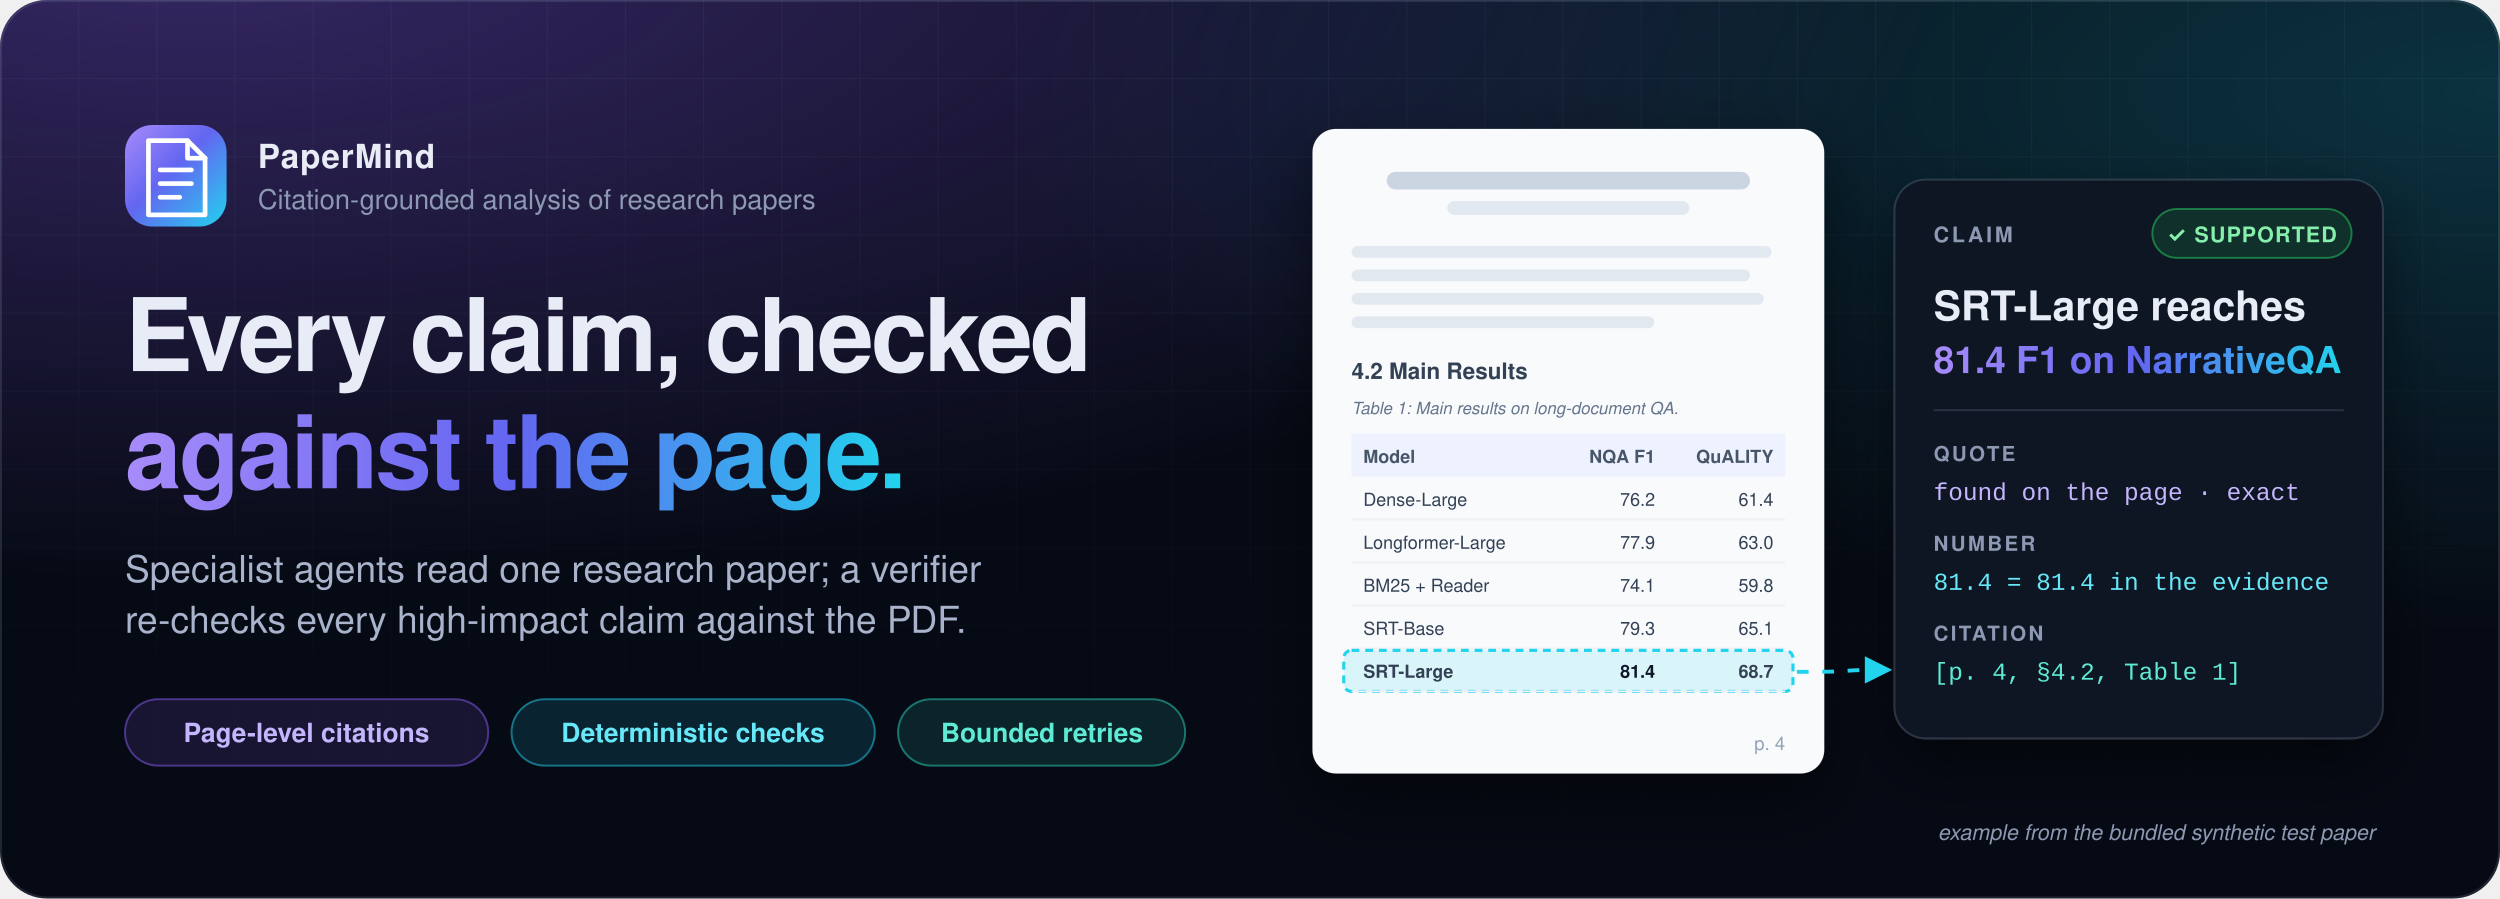
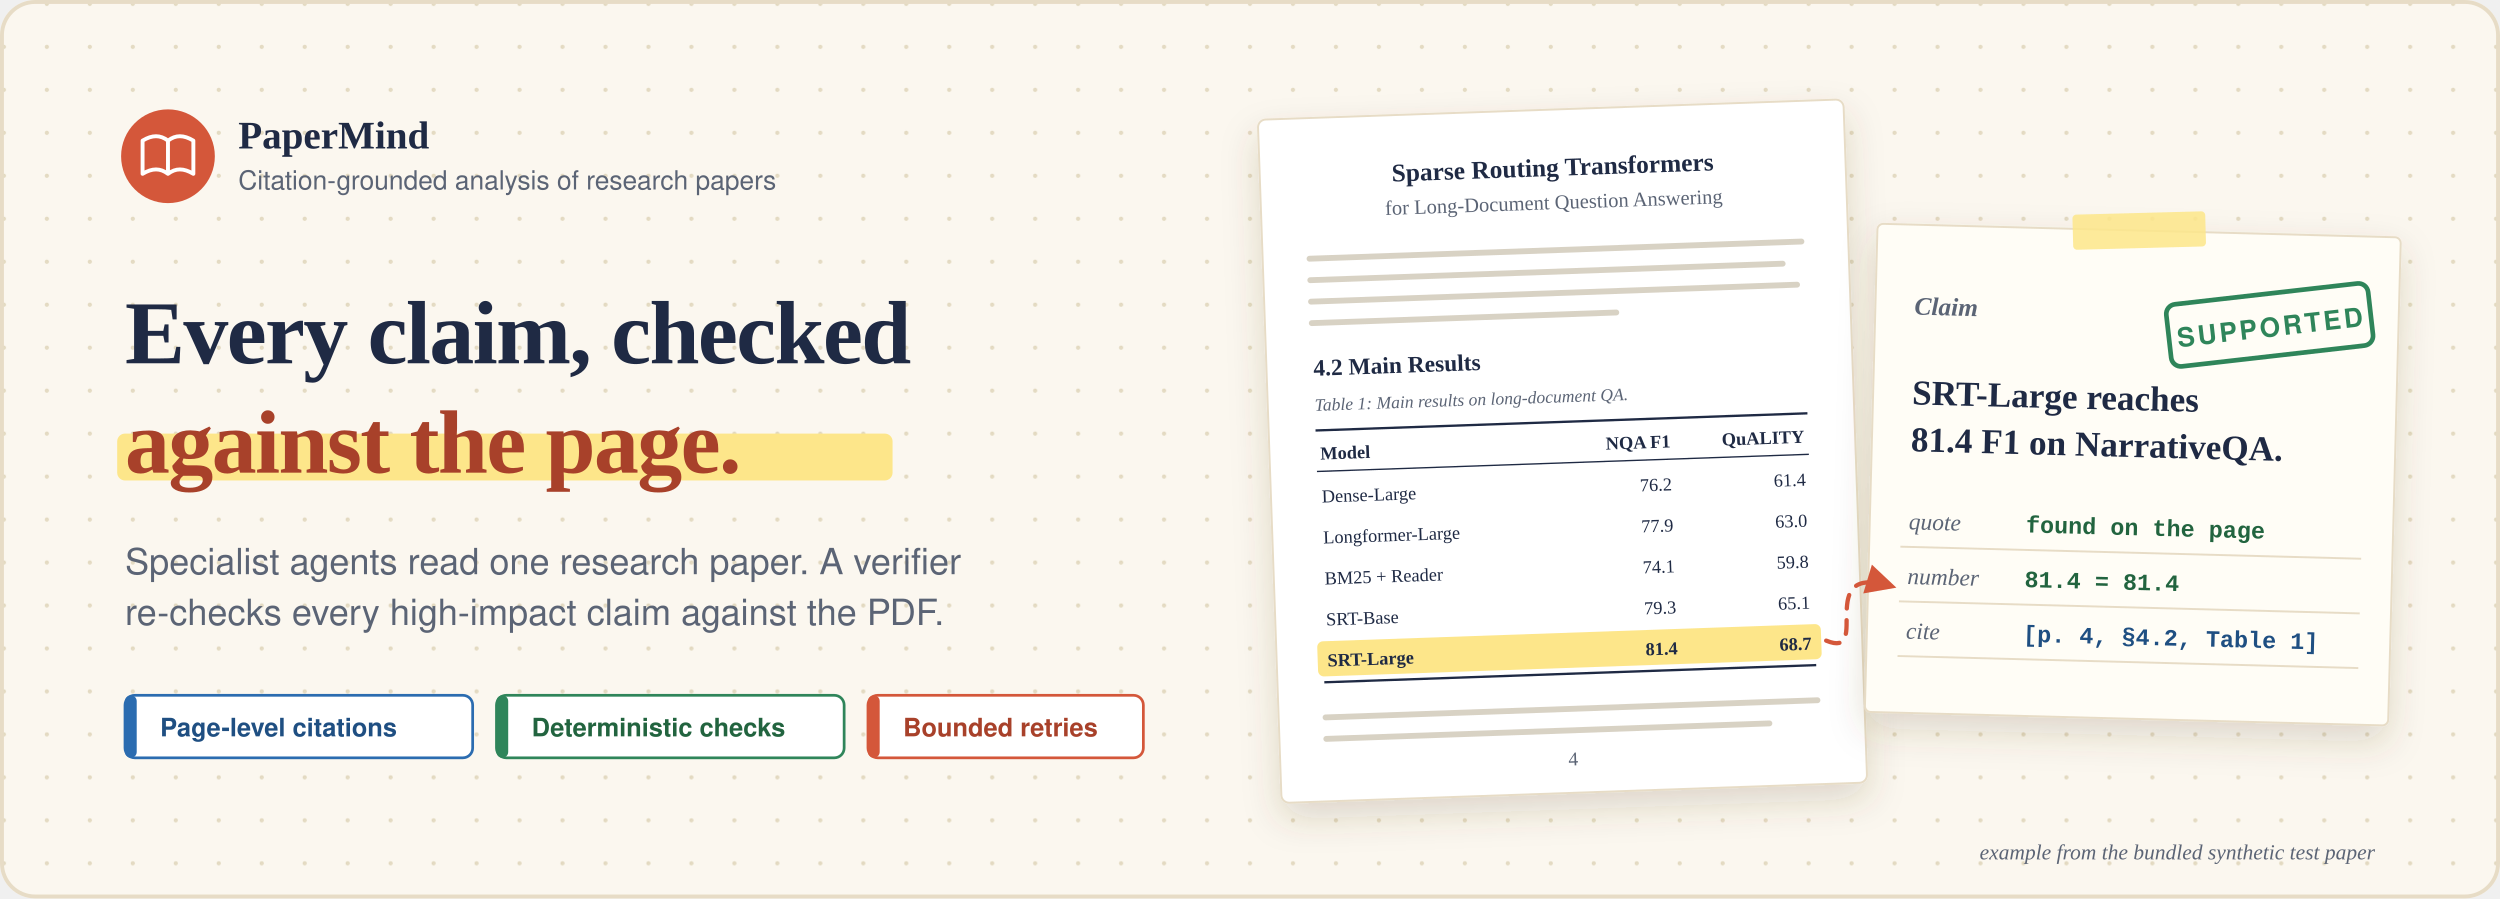
<svg xmlns="http://www.w3.org/2000/svg" width="1280" height="460" viewBox="0 0 1280 460" role="img" aria-labelledby="t d">
  <defs>
-     <linearGradient id="grad" x1="0" y1="0" x2="1" y2="1">
-       <stop offset="0" stop-color="#a78bfa" />
-       <stop offset=".45" stop-color="#6366f1" />
-       <stop offset="1" stop-color="#22d3ee" />
-     </linearGradient>
-     <linearGradient id="gradH" x1="0" y1="0" x2="1" y2="0">
-       <stop offset="0" stop-color="#a78bfa" />
-       <stop offset=".5" stop-color="#6366f1" />
-       <stop offset="1" stop-color="#22d3ee" />
-     </linearGradient>
-     <linearGradient id="gradV" x1="0" y1="0" x2="0" y2="1">
-       <stop offset="0" stop-color="#a78bfa" />
-       <stop offset="1" stop-color="#6366f1" />
-     </linearGradient>
-     <linearGradient id="gradC" x1="0" y1="0" x2="0" y2="1">
-       <stop offset="0" stop-color="#67e8f9" />
-       <stop offset="1" stop-color="#0891b2" />
-     </linearGradient>
-     <radialGradient id="glowV" cx=".08" cy="-.05" r=".7">
-       <stop offset="0" stop-color="#8b5cf6" stop-opacity=".35" />
-       <stop offset="1" stop-color="#8b5cf6" stop-opacity="0" />
-     </radialGradient>
-     <radialGradient id="glowC" cx="1" cy=".1" r=".6">
-       <stop offset="0" stop-color="#22d3ee" stop-opacity=".2" />
-       <stop offset="1" stop-color="#22d3ee" stop-opacity="0" />
-     </radialGradient>
-     <pattern id="grid" width="40" height="40" patternUnits="userSpaceOnUse">
-       <path d="M40 0H0V40" fill="none" stroke="#94a3b8" stroke-opacity=".07" />
+     <pattern id="dots" width="22" height="22" patternUnits="userSpaceOnUse">
+       <circle cx="2" cy="2" r="1.1" fill="#c9b98f" fill-opacity=".45" />
    </pattern>
-     <linearGradient id="fadeGrid" x1="0" y1="0" x2="0" y2="1">
-       <stop offset="0" stop-color="#fff" stop-opacity=".9" />
-       <stop offset="1" stop-color="#fff" stop-opacity="0" />
-     </linearGradient>
-     <mask id="gridMask">
-       <rect width="1280" height="460" fill="url(#fadeGrid)" />
-     </mask>
-     <filter id="shadow" x="-20%" y="-20%" width="140%" height="150%">
-       <feDropShadow dx="0" dy="14" stdDeviation="16" flood-color="#000" flood-opacity=".5" />
+     <filter id="lift" x="-20%" y="-20%" width="140%" height="150%">
+       <feDropShadow dx="0" dy="8" stdDeviation="9" flood-color="#5c4a24" flood-opacity=".18" />
    </filter>
-     <marker id="arrow" viewBox="0 0 10 10" refX="8" refY="5" markerWidth="7" markerHeight="7" orient="auto">
-       <path d="M0 0L10 5L0 10z" fill="#22d3ee" />
+     <marker id="aInk" viewBox="0 0 10 10" refX="8" refY="5" markerWidth="7" markerHeight="7" orient="auto">
+       <path d="M0 0L10 5L0 10z" fill="#1f2a44" />
    </marker>
-     <marker id="arrowV" viewBox="0 0 10 10" refX="8" refY="5" markerWidth="7" markerHeight="7" orient="auto">
-       <path d="M0 0L10 5L0 10z" fill="#c4b5fd" />
+     <marker id="aCoral" viewBox="0 0 10 10" refX="8" refY="5" markerWidth="7" markerHeight="7" orient="auto">
+       <path d="M0 0L10 5L0 10z" fill="#d4573a" />
    </marker>
-     <marker id="arrowR" viewBox="0 0 10 10" refX="8" refY="5" markerWidth="7" markerHeight="7" orient="auto">
-       <path d="M0 0L10 5L0 10z" fill="#f43f5e" />
-     </marker>
-     <marker id="arrowG" viewBox="0 0 10 10" refX="8" refY="5" markerWidth="7" markerHeight="7" orient="auto">
-       <path d="M0 0L10 5L0 10z" fill="#22c55e" />
+     <marker id="aGreen" viewBox="0 0 10 10" refX="8" refY="5" markerWidth="7" markerHeight="7" orient="auto">
+       <path d="M0 0L10 5L0 10z" fill="#2f855a" />
    </marker>
    <style>
+       .serif{font-family:Georgia,"Iowan Old Style","Times New Roman",serif}
      .sans{font-family:-apple-system,BlinkMacSystemFont,"Segoe UI",Helvetica,Arial,sans-serif}
      .mono{font-family:ui-monospace,SFMono-Regular,Menlo,Consolas,"Liberation Mono",monospace}
-       .flow{stroke-dasharray:6 7;animation:flow 1.1s linear infinite}
-       @keyframes flow{to{stroke-dashoffset:-26}}
-       .pulse{animation:pulse 2.4s ease-in-out infinite}
-       @keyframes pulse{0%,100%{opacity:.45}50%{opacity:1}}
-       .grow{transform-box:fill-box;transform-origin:50% 100%;animation:grow 1.1s cubic-bezier(.2,.8,.2,1) both}
-       @keyframes grow{from{transform:scaleY(0)}to{transform:scaleY(1)}}
-       .pop{transform-box:fill-box;transform-origin:50% 50%;animation:pop 2.8s ease-in-out infinite}
-       @keyframes pop{0%,100%{transform:scale(1)}50%{transform:scale(1.08)}}
-       @media (prefers-reduced-motion:reduce){.flow,.pulse,.grow,.pop{animation:none}}
+       .ink{stroke-dasharray:7 6;animation:ink 1.4s linear infinite}
+       @keyframes ink{to{stroke-dashoffset:-26}}
+       .glow{animation:glow 2.6s ease-in-out infinite}
+       @keyframes glow{0%,100%{opacity:.6}50%{opacity:1}}
+       @media (prefers-reduced-motion:reduce){.ink,.glow{animation:none}}
    </style>
  </defs>
-   <rect width="1280" height="460" rx="24" fill="#060a14" />
-   <rect width="1280" height="460" rx="24" fill="url(#glowV)" />
-   <rect width="1280" height="460" rx="24" fill="url(#glowC)" />
-   <rect width="1280" height="460" rx="24" fill="url(#grid)" mask="url(#gridMask)" />
-   <rect x=".5" y=".5" width="1279" height="459" rx="24" fill="none" stroke="#94a3b8" stroke-opacity=".18" />
-   <rect x="64" y="64" width="52" height="52" rx="14" fill="url(#grad)" />
-   <path d="M76 72h20l9 9v29h-29z" fill="none" stroke="#fff" stroke-width="2.4" stroke-linecap="round" stroke-linejoin="round" />
-   <path d="M96 72v9h9" fill="none" stroke="#fff" stroke-width="2.4" stroke-linecap="round" stroke-linejoin="round" />
-   <path d="M82 87h16M82 94h16M82 101h10" fill="none" stroke="#fff" stroke-width="2.4" stroke-linecap="round" stroke-linejoin="round" />
-   <text class="sans" x="132.0" y="86.0" font-size="17" fill="#e7ecf6" font-weight="700" letter-spacing=".5">PaperMind</text>
-   <text class="sans" x="132.0" y="107.0" font-size="14" fill="#8d99b3">Citation-grounded analysis of research papers</text>
-   <text class="sans" x="64.0" y="190.0" font-size="52" fill="#e7ecf6" font-weight="800" letter-spacing="-1.5">Every claim, checked</text>
-   <text class="sans" x="64.0" y="250.0" font-size="52" fill="url(#gradH)" font-weight="800" letter-spacing="-1.5">against the page.</text>
-   <text class="sans" x="64.0" y="298.0" font-size="19" fill="#a9b4cc">Specialist agents read one research paper; a verifier</text>
-   <text class="sans" x="64.0" y="324.0" font-size="19" fill="#a9b4cc">re-checks every high-impact claim against the PDF.</text>
-   <rect x="64.0" y="358" width="186" height="34" rx="17.0" fill="#8b5cf6" fill-opacity=".13" stroke="#8b5cf6" stroke-opacity=".5" />
-   <text class="sans" x="156.9" y="379.9" font-size="13.5" fill="#c4b5fd" font-weight="600" text-anchor="middle">Page-level citations</text>
-   <rect x="261.9" y="358" width="186" height="34" rx="17.0" fill="#22d3ee" fill-opacity=".13" stroke="#22d3ee" stroke-opacity=".5" />
-   <text class="sans" x="354.8" y="379.9" font-size="13.5" fill="#67e8f9" font-weight="600" text-anchor="middle">Deterministic checks</text>
-   <rect x="459.8" y="358" width="147" height="34" rx="17.0" fill="#2dd4bf" fill-opacity=".13" stroke="#2dd4bf" stroke-opacity=".5" />
-   <text class="sans" x="533.5" y="379.9" font-size="13.5" fill="#5eead4" font-weight="600" text-anchor="middle">Bounded retries</text>
-   <g filter="url(#shadow)">
-     <rect x="672" y="66" width="262" height="330" rx="12" fill="#f8fafc" />
+   <rect width="1280" height="460" rx="18" fill="#fbf7ef" />
+   <rect width="1280" height="460" rx="18" fill="url(#dots)" />
+   <rect x="1" y="1" width="1278" height="458" rx="17" fill="none" stroke="#e7dcc6" stroke-width="2" />
+   <circle cx="86" cy="80" r="24" fill="#d4573a" />
+   <path d="M73 72c5-3 9-3 13 0v17c-4-3-8-3-13 0zM99 72c-5-3-9-3-13 0v17c4-3 8-3 13 0z" fill="none" stroke="#fff" stroke-width="2" stroke-linejoin="round" />
+   <text class="serif" x="122.0" y="76.0" font-size="20" fill="#1f2a44" font-weight="700">PaperMind</text>
+   <text class="sans" x="122.0" y="97.0" font-size="13.5" fill="#5b6475">Citation-grounded analysis of research papers</text>
+   <text class="serif" x="64.0" y="186.0" font-size="46" fill="#1f2a44" font-weight="700" letter-spacing="-.8">Every claim, checked</text>
+   <rect x="60" y="222" width="397" height="24" rx="4" fill="#fde68a" />
+   <text class="serif" x="64.0" y="242.0" font-size="46" fill="#a8412a" font-weight="700" letter-spacing="-.8">against the page.</text>
+   <text class="sans" x="64.0" y="294.0" font-size="18.5" fill="#5b6475">Specialist agents read one research paper. A verifier</text>
+   <text class="sans" x="64.0" y="320.0" font-size="18.5" fill="#5b6475">re-checks every high-impact claim against the PDF.</text>
+   <rect x="64" y="356" width="178" height="32" rx="5" fill="#ffffff" stroke="#2b6cb0" stroke-width="1.4" />
+   <rect x="64" y="356" width="6" height="32" rx="3" fill="#2b6cb0" />
+   <text class="sans" x="82.0" y="377.0" font-size="13" fill="#1f4f82" font-weight="600">Page-level citations</text>
+   <rect x="254.2" y="356" width="178" height="32" rx="5" fill="#ffffff" stroke="#2f855a" stroke-width="1.4" />
+   <rect x="254.2" y="356" width="6" height="32" rx="3" fill="#2f855a" />
+   <text class="sans" x="272.2" y="377.0" font-size="13" fill="#22643f" font-weight="600">Deterministic checks</text>
+   <rect x="444.4" y="356" width="141" height="32" rx="5" fill="#ffffff" stroke="#d4573a" stroke-width="1.4" />
+   <rect x="444.4" y="356" width="6" height="32" rx="3" fill="#d4573a" />
+   <text class="sans" x="462.4" y="377.0" font-size="13" fill="#a8412a" font-weight="600">Bounded retries</text>
+   <g transform="rotate(-2 800.0 231.0)">
+     <rect x="650" y="56" width="300" height="350" rx="4" fill="#ffffff" stroke="#e7dcc6" filter="url(#lift)" />
+     <text class="serif" x="800.0" y="90.0" font-size="13" fill="#1f2a44" font-weight="700" text-anchor="middle">Sparse Routing Transformers</text>
+     <text class="serif" x="800.0" y="107.0" font-size="10.5" fill="#5b6475" text-anchor="middle">for Long-Document Question Answering</text>
+     <line x1="674" y1="128" x2="926" y2="128" stroke="#d8d2c4" stroke-width="3" stroke-linecap="round" />
+     <line x1="674" y1="139" x2="916" y2="139" stroke="#d8d2c4" stroke-width="3" stroke-linecap="round" />
+     <line x1="674" y1="150" x2="923" y2="150" stroke="#d8d2c4" stroke-width="3" stroke-linecap="round" />
+     <line x1="674" y1="161" x2="830" y2="161" stroke="#d8d2c4" stroke-width="3" stroke-linecap="round" />
+     <text class="serif" x="674.0" y="188.0" font-size="12" fill="#1f2a44" font-weight="700">4.2  Main Results</text>
+     <text class="serif" x="674.0" y="206.0" font-size="9" fill="#5b6475" font-style="italic">Table 1: Main results on long-document QA.</text>
+     <line x1="674" y1="216" x2="926" y2="216" stroke="#1f2a44" stroke-width="1.2" />
+     <text class="serif" x="676.0" y="231.0" font-size="9.4" fill="#1f2a44" font-weight="700">Model</text>
+     <text class="serif" x="855.4" y="231.0" font-size="9.4" fill="#1f2a44" font-weight="700" text-anchor="end">NQA F1</text>
+     <text class="serif" x="924.0" y="231.0" font-size="9.4" fill="#1f2a44" font-weight="700" text-anchor="end">QuALITY</text>
+     <line x1="674" y1="237" x2="926" y2="237" stroke="#1f2a44" stroke-width=".7" />
+     <text class="serif" x="676.0" y="253.0" font-size="9.4" fill="#1f2a44">Dense-Large</text>
+     <text class="serif" x="855.4" y="253.0" font-size="9.4" fill="#1f2a44" text-anchor="end">76.2</text>
+     <text class="serif" x="924.0" y="253.0" font-size="9.4" fill="#1f2a44" text-anchor="end">61.4</text>
+     <text class="serif" x="676.0" y="274.0" font-size="9.4" fill="#1f2a44">Longformer-Large</text>
+     <text class="serif" x="855.4" y="274.0" font-size="9.4" fill="#1f2a44" text-anchor="end">77.9</text>
+     <text class="serif" x="924.0" y="274.0" font-size="9.4" fill="#1f2a44" text-anchor="end">63.0</text>
+     <text class="serif" x="676.0" y="295.0" font-size="9.4" fill="#1f2a44">BM25 + Reader</text>
+     <text class="serif" x="855.4" y="295.0" font-size="9.4" fill="#1f2a44" text-anchor="end">74.1</text>
+     <text class="serif" x="924.0" y="295.0" font-size="9.4" fill="#1f2a44" text-anchor="end">59.8</text>
+     <text class="serif" x="676.0" y="316.0" font-size="9.4" fill="#1f2a44">SRT-Base</text>
+     <text class="serif" x="855.4" y="316.0" font-size="9.4" fill="#1f2a44" text-anchor="end">79.3</text>
+     <text class="serif" x="924.0" y="316.0" font-size="9.4" fill="#1f2a44" text-anchor="end">65.1</text>
+     <rect class="glow" x="671" y="324" width="258" height="18" rx="3" fill="#fde68a" />
+     <text class="serif" x="676.0" y="337.0" font-size="9.4" fill="#1f2a44" font-weight="700">SRT-Large</text>
+     <text class="serif" x="855.4" y="337.0" font-size="9.4" fill="#1f2a44" font-weight="700" text-anchor="end">81.4</text>
+     <text class="serif" x="924.0" y="337.0" font-size="9.4" fill="#1f2a44" font-weight="700" text-anchor="end">68.7</text>
+     <line x1="674" y1="345" x2="926" y2="345" stroke="#1f2a44" stroke-width="1.2" />
+     <line x1="674" y1="363" x2="926" y2="363" stroke="#d8d2c4" stroke-width="3" stroke-linecap="round" />
+     <line x1="674" y1="374" x2="901" y2="374" stroke="#d8d2c4" stroke-width="3" stroke-linecap="round" />
+     <text class="serif" x="800.0" y="392.0" font-size="10" fill="#5b6475" text-anchor="middle">4</text>
  </g>
-   <rect x="710" y="88" width="186" height="9" rx="4.5" fill="#cbd5e1" />
-   <rect x="741" y="103" width="124" height="7" rx="3.5" fill="#e2e8f0" />
-   <rect x="692" y="126" width="215" height="6" rx="3" fill="#e2e8f0" />
-   <rect x="692" y="138" width="204" height="6" rx="3" fill="#e2e8f0" />
-   <rect x="692" y="150" width="211" height="6" rx="3" fill="#e2e8f0" />
-   <rect x="692" y="162" width="155" height="6" rx="3" fill="#e2e8f0" />
-   <text class="sans" x="692.0" y="194.0" font-size="11.5" fill="#334155" font-weight="800">4.2  Main Results</text>
-   <text class="sans" x="692.0" y="212.0" font-size="8.6" fill="#64748b" font-style="italic">Table 1: Main results on long-document QA.</text>
-   <rect x="692" y="222" width="222" height="22" fill="#eef2ff" />
-   <text class="sans" x="698.0" y="237.0" font-size="9.2" fill="#475569" font-weight="700">Model</text>
-   <text class="sans" x="847.4" y="237.0" font-size="9.2" fill="#475569" font-weight="700" text-anchor="end">NQA F1</text>
-   <text class="sans" x="908.0" y="237.0" font-size="9.2" fill="#475569" font-weight="700" text-anchor="end">QuALITY</text>
-   <text class="sans" x="698.0" y="259.0" font-size="9.2" fill="#334155">Dense-Large</text>
-   <text class="sans" x="847.4" y="259.0" font-size="9.2" fill="#334155" text-anchor="end">76.2</text>
-   <text class="sans" x="908.0" y="259.0" font-size="9.2" fill="#334155" text-anchor="end">61.4</text>
-   <line x1="692" y1="266" x2="914" y2="266" stroke="#eef2f7" />
-   <text class="sans" x="698.0" y="281.0" font-size="9.2" fill="#334155">Longformer-Large</text>
-   <text class="sans" x="847.4" y="281.0" font-size="9.2" fill="#334155" text-anchor="end">77.9</text>
-   <text class="sans" x="908.0" y="281.0" font-size="9.2" fill="#334155" text-anchor="end">63.0</text>
-   <line x1="692" y1="288" x2="914" y2="288" stroke="#eef2f7" />
-   <text class="sans" x="698.0" y="303.0" font-size="9.2" fill="#334155">BM25 + Reader</text>
-   <text class="sans" x="847.4" y="303.0" font-size="9.2" fill="#334155" text-anchor="end">74.1</text>
-   <text class="sans" x="908.0" y="303.0" font-size="9.2" fill="#334155" text-anchor="end">59.8</text>
-   <line x1="692" y1="310" x2="914" y2="310" stroke="#eef2f7" />
-   <text class="sans" x="698.0" y="325.0" font-size="9.2" fill="#334155">SRT-Base</text>
-   <text class="sans" x="847.4" y="325.0" font-size="9.2" fill="#334155" text-anchor="end">79.3</text>
-   <text class="sans" x="908.0" y="325.0" font-size="9.2" fill="#334155" text-anchor="end">65.1</text>
-   <line x1="692" y1="332" x2="914" y2="332" stroke="#eef2f7" />
-   <rect class="pulse" x="688" y="333" width="230" height="21" rx="4" fill="#22d3ee" fill-opacity=".14" stroke="#22d3ee" stroke-width="1.6" stroke-dasharray="4 3" />
-   <text class="sans" x="698.0" y="347.0" font-size="9.2" fill="#334155" font-weight="700">SRT-Large</text>
-   <text class="sans" x="847.4" y="347.0" font-size="9.2" fill="#0f172a" font-weight="700" text-anchor="end">81.4</text>
-   <text class="sans" x="908.0" y="347.0" font-size="9.2" fill="#334155" font-weight="700" text-anchor="end">68.7</text>
-   <line x1="692" y1="354" x2="914" y2="354" stroke="#eef2f7" />
-   <text class="sans" x="914.0" y="384.0" font-size="9.5" fill="#94a3b8" text-anchor="end">p. 4</text>
-   <rect x="970" y="92" width="250" height="286" rx="16" fill="#0d1424" stroke="#94a3b8" stroke-opacity=".22" filter="url(#shadow)" />
-   <text class="sans" x="990.0" y="124.0" font-size="11" fill="#8d99b3" font-weight="700" letter-spacing="1.4">CLAIM</text>
-   <g class="pop">
-     <rect x="1102" y="107" width="102" height="25" rx="12.5" fill="#22c55e" fill-opacity=".15" stroke="#22c55e" stroke-opacity=".55" />
-     <text class="sans" x="1153.0" y="124.0" font-size="11" fill="#86efac" font-weight="700" text-anchor="middle" letter-spacing=".6">✓ SUPPORTED</text>
+   <g transform="rotate(1.5 1092.0 243.0)">
+     <rect x="958" y="118" width="268" height="250" rx="3" fill="#fffdf6" stroke="#e7dcc6" filter="url(#lift)" />
+     <rect x="1058.0" y="109" width="68" height="18" rx="2" fill="#fde68a" fill-opacity=".85" transform="rotate(-3 1092.0 118)" />
+     <g class="glow" transform="rotate(-8 1164 164)">
+       <rect x="1108" y="148" width="104" height="32" rx="5" fill="none" stroke="#2f855a" stroke-width="2.4" />
+       <text class="sans" x="1160.0" y="170.0" font-size="13.5" fill="#2f855a" font-weight="800" text-anchor="middle" letter-spacing="1.5">SUPPORTED</text>
+     </g>
+     <text class="serif" x="978.0" y="164.0" font-size="13" fill="#5b6475" font-weight="700" font-style="italic">Claim</text>
+     <text class="serif" x="978.0" y="210.0" font-size="18" fill="#1f2a44" font-weight="700">SRT-Large reaches</text>
+     <text class="serif" x="978.0" y="234.0" font-size="18" fill="#1f2a44" font-weight="700">81.4 F1 on NarrativeQA.</text>
+     <line x1="974" y1="283" x2="1210" y2="283" stroke="#e7dcc6" />
+     <text class="serif" x="978.0" y="274.0" font-size="12" fill="#5b6475" font-style="italic">quote</text>
+     <text class="mono" x="1038.0" y="274.0" font-size="12" fill="#22643f" font-weight="600">found on the page</text>
+     <line x1="974" y1="311" x2="1210" y2="311" stroke="#e7dcc6" />
+     <text class="serif" x="978.0" y="302.0" font-size="12" fill="#5b6475" font-style="italic">number</text>
+     <text class="mono" x="1038.0" y="302.0" font-size="12" fill="#22643f" font-weight="600">81.4 = 81.4</text>
+     <line x1="974" y1="339" x2="1210" y2="339" stroke="#e7dcc6" />
+     <text class="serif" x="978.0" y="330.0" font-size="12" fill="#5b6475" font-style="italic">cite</text>
+     <text class="mono" x="1038.0" y="330.0" font-size="12" fill="#1f4f82" font-weight="600">[p. 4, §4.2, Table 1]</text>
  </g>
-   <text class="sans" x="990.0" y="164.0" font-size="21" fill="#e7ecf6" font-weight="800">SRT-Large reaches</text>
-   <text class="sans" x="990.0" y="191.0" font-size="19" fill="url(#gradH)" font-weight="800">81.4 F1 on NarrativeQA</text>
-   <line x1="990" y1="210" x2="1200" y2="210" stroke="#94a3b8" stroke-opacity=".2" />
-   <text class="sans" x="990.0" y="236.0" font-size="10.5" fill="#8d99b3" font-weight="700" letter-spacing="1.2">QUOTE</text>
-   <text class="mono" x="990.0" y="256.0" font-size="12.5" fill="#c4b5fd">found on the page · exact</text>
-   <text class="sans" x="990.0" y="282.0" font-size="10.5" fill="#8d99b3" font-weight="700" letter-spacing="1.2">NUMBER</text>
-   <text class="mono" x="990.0" y="302.0" font-size="12.5" fill="#67e8f9">81.4 = 81.4 in the evidence</text>
-   <text class="sans" x="990.0" y="328.0" font-size="10.5" fill="#8d99b3" font-weight="700" letter-spacing="1.2">CITATION</text>
-   <text class="mono" x="990.0" y="348.0" font-size="12.5" fill="#5eead4">[p. 4, §4.2, Table 1]</text>
-   <path class="flow" d="M920 344 C 958 344, 934 343, 966 343" fill="none" stroke="#22d3ee" stroke-width="2" marker-end="url(#arrow)" />
-   <text class="sans" x="1216.0" y="430.0" font-size="11" fill="#8d99b3" text-anchor="end" font-style="italic">example from the bundled synthetic test paper</text>
+   <path class="ink" d="M935 328 C 959 338, 928 288, 968 300" fill="none" stroke="#d4573a" stroke-width="2.2" stroke-linecap="round" marker-end="url(#aCoral)" />
+   <text class="serif" x="1216.0" y="440.0" font-size="11" fill="#5b6475" text-anchor="end" font-style="italic">example from the bundled synthetic test paper</text>
</svg>
